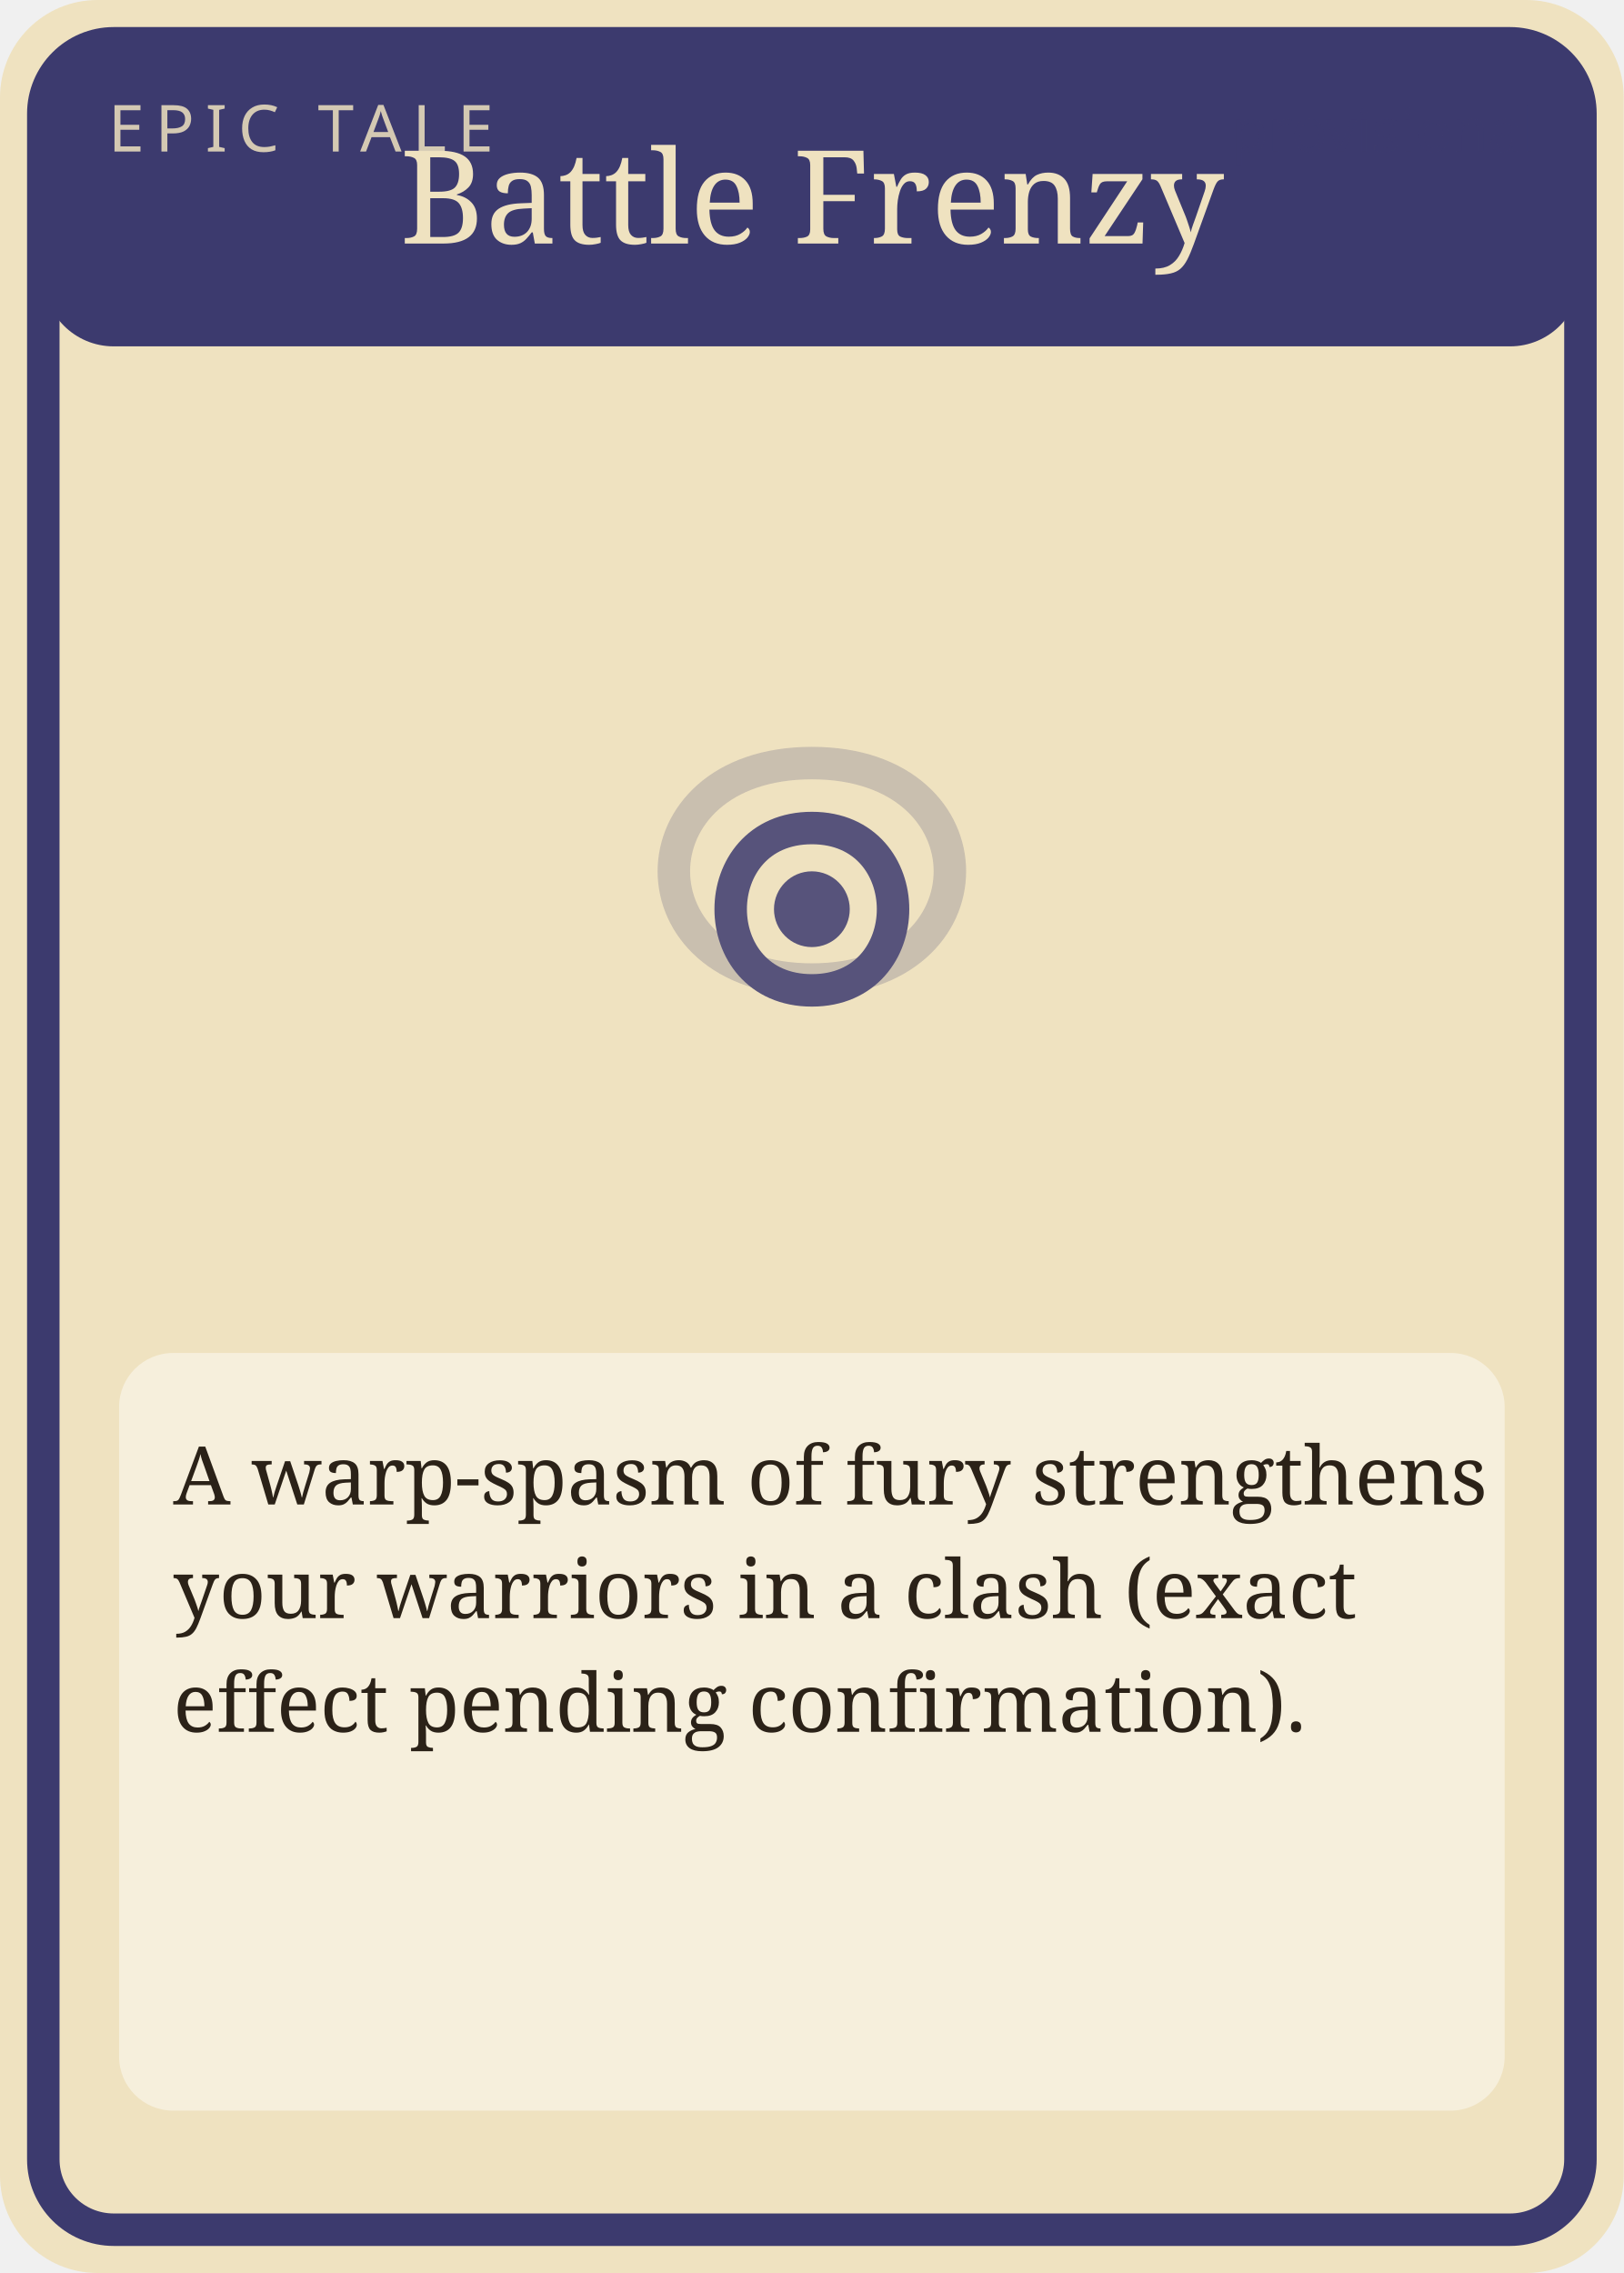
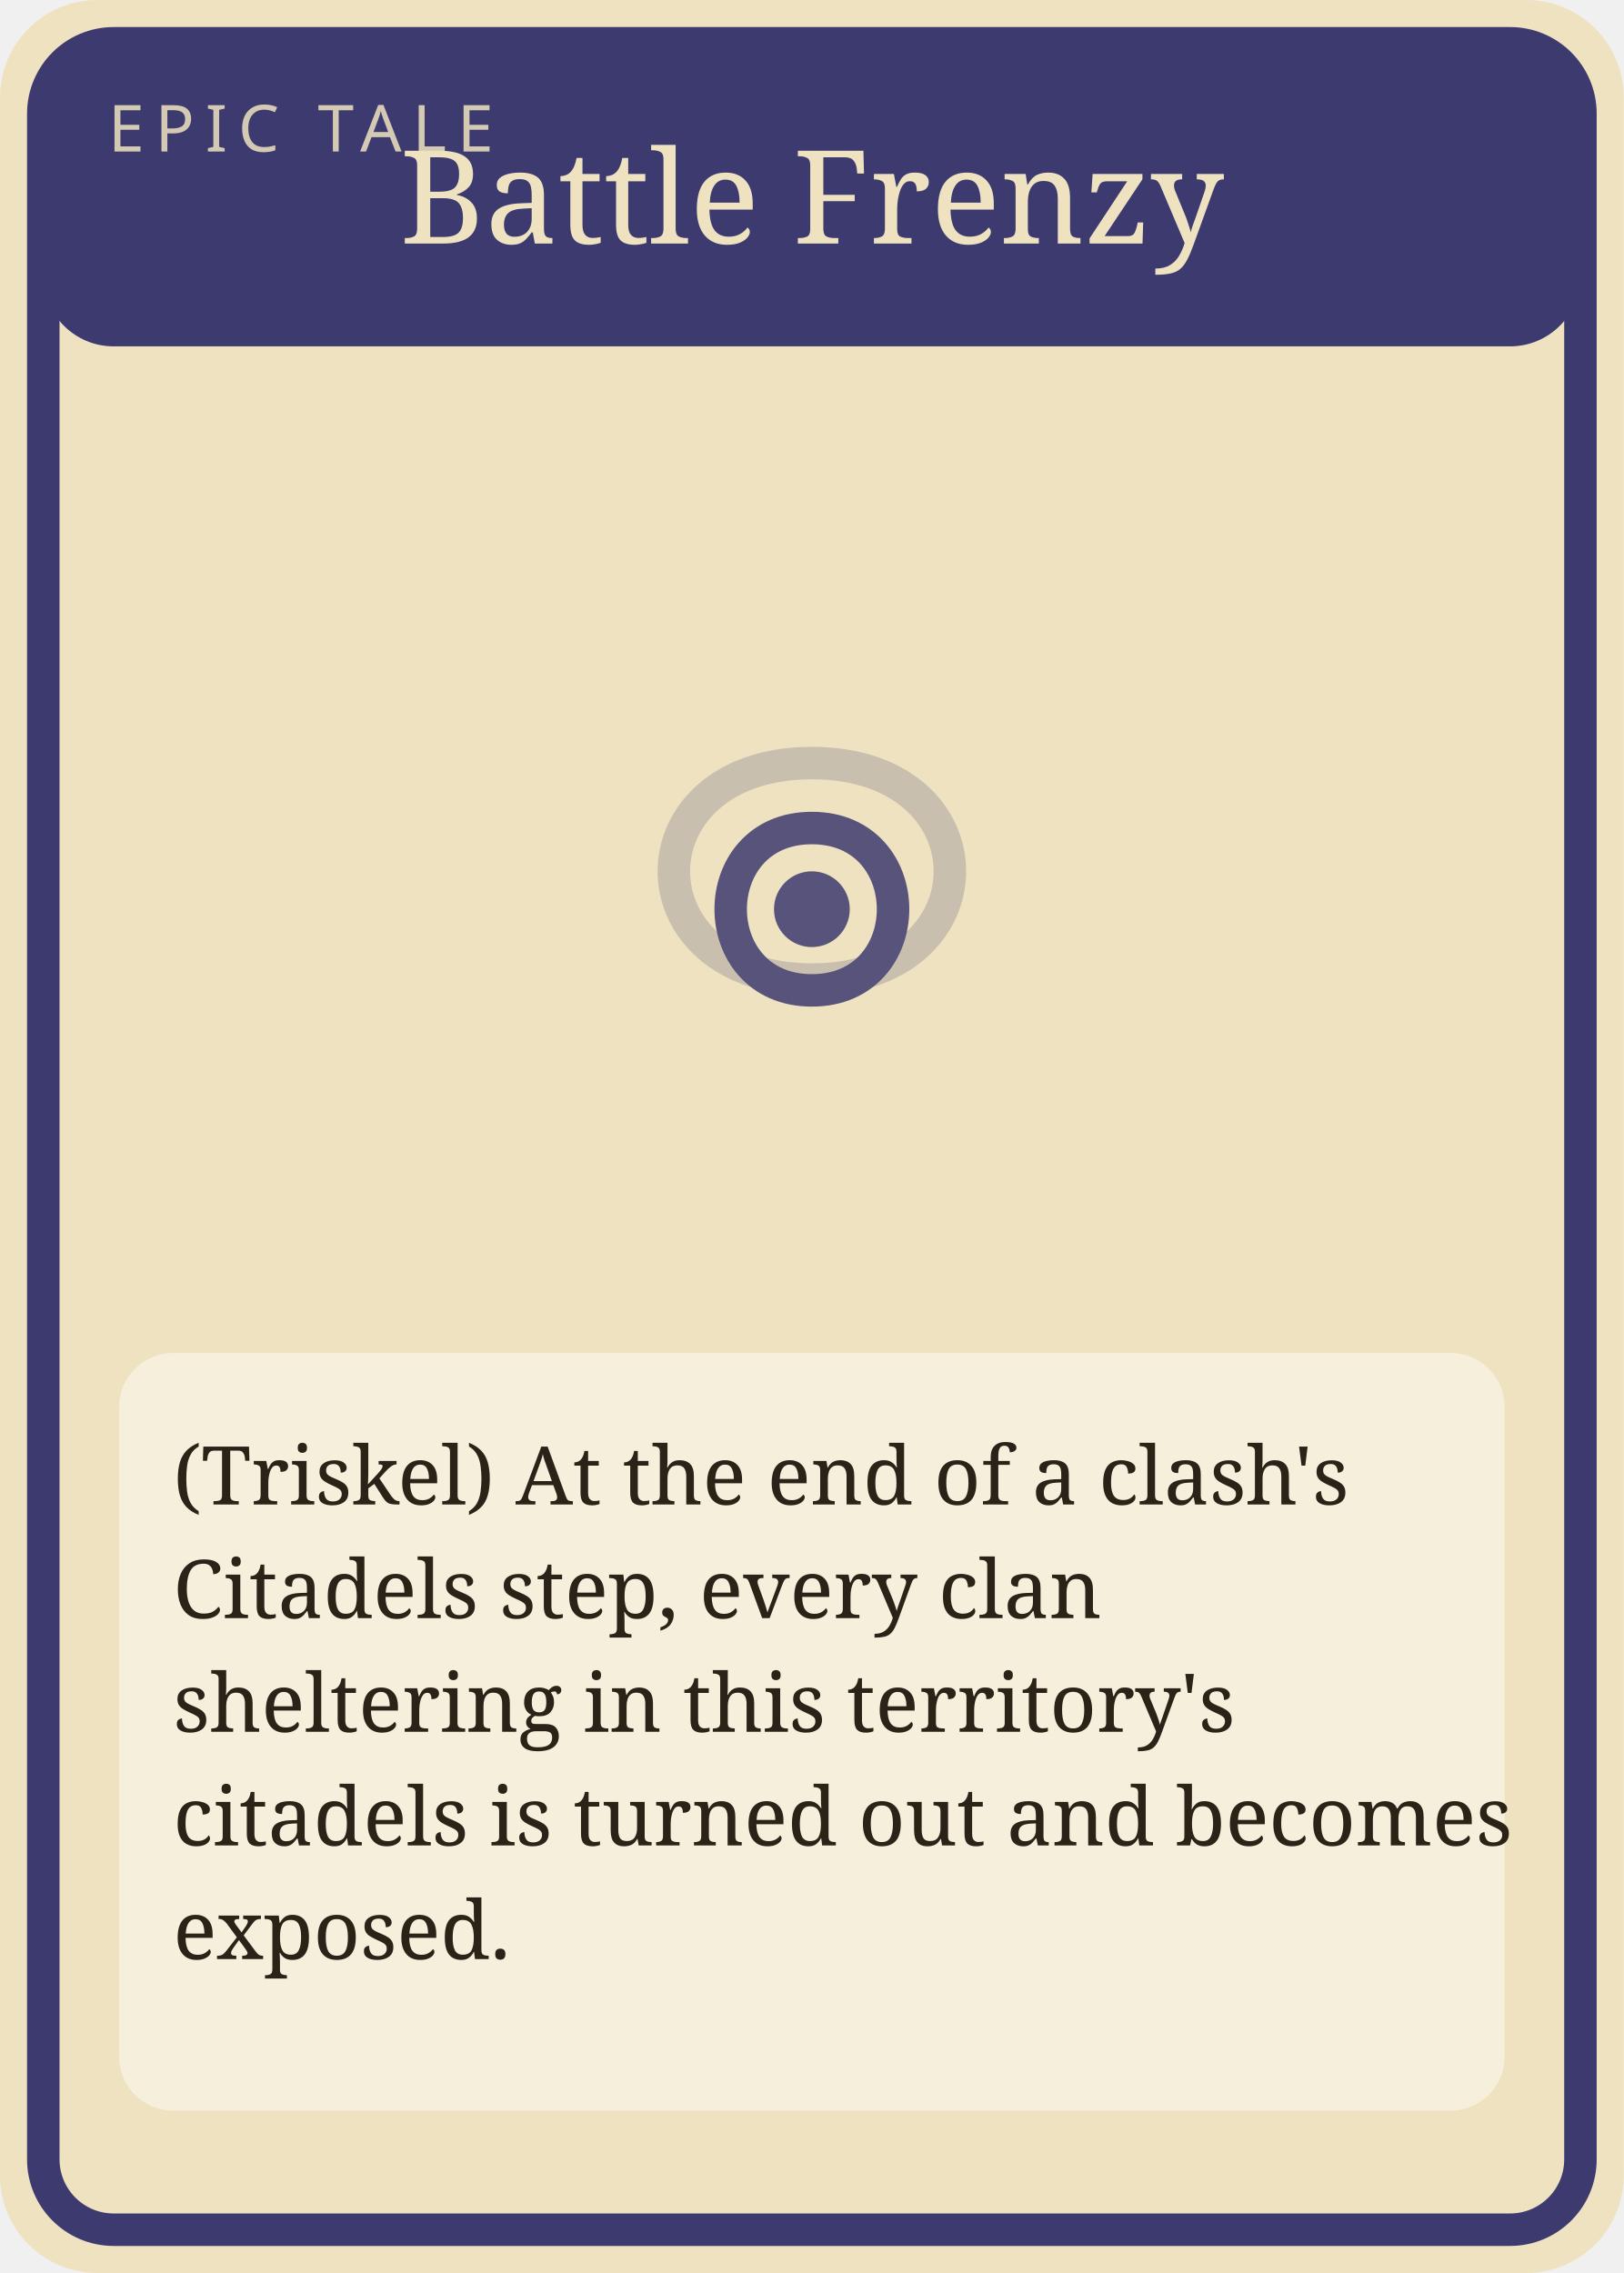
<svg xmlns="http://www.w3.org/2000/svg" width="300" height="420" viewBox="0 0 300 420">
  <rect width="300" height="420" rx="18" fill="#efe2c0" />
  <rect x="8" y="8" width="284" height="404" rx="13" fill="none" stroke="#3c3a6e" stroke-width="6" />
  <rect x="8" y="8" width="284" height="56" rx="13" fill="#3c3a6e" />
  <text x="150" y="45" text-anchor="middle" font-family="Georgia, serif" font-size="24" fill="#efe2c0">Battle Frenzy</text>
  <text x="20" y="28" font-family="sans-serif" font-size="12" letter-spacing="2" fill="#efe2c0" opacity="0.85">EPIC TALE</text>
-   <text x="284" y="28" text-anchor="end" font-family="sans-serif" font-size="11" fill="#3c3a6e" opacity="0.8">provisional</text>
  <g transform="translate(150 175)" fill="none" stroke="#3c3a6e" stroke-width="6" stroke-linecap="round" opacity="0.85">
    <path d="M0 -34 C34 -34 34 6 0 6 C-34 6 -34 -34 0 -34" opacity="0.25" />
    <path d="M0 -22 C20 -22 20 8 0 8 C-20 8 -20 -22 0 -22" />
    <circle cx="0" cy="-7" r="4" fill="#3c3a6e" />
  </g>
  <rect x="22" y="250" width="256" height="140" rx="10" fill="#ffffff" opacity="0.45" />
  <text x="32" y="278" font-family="Georgia, serif" font-size="15" fill="#2b2218">
-     <tspan x="32" y="278">A warp-spasm of fury strengthens</tspan>
-     <tspan x="32" y="299">your warriors in a clash (exact</tspan>
-     <tspan x="32" y="320">effect pending confirmation).</tspan>
+     <tspan x="32" y="278">(Triskel) At the end of a clash's</tspan>
+     <tspan x="32" y="299">Citadels step, every clan</tspan>
+     <tspan x="32" y="320">sheltering in this territory's</tspan>
+     <tspan x="32" y="341">citadels is turned out and becomes</tspan>
+     <tspan x="32" y="362">exposed.</tspan>
  </text>
</svg>
